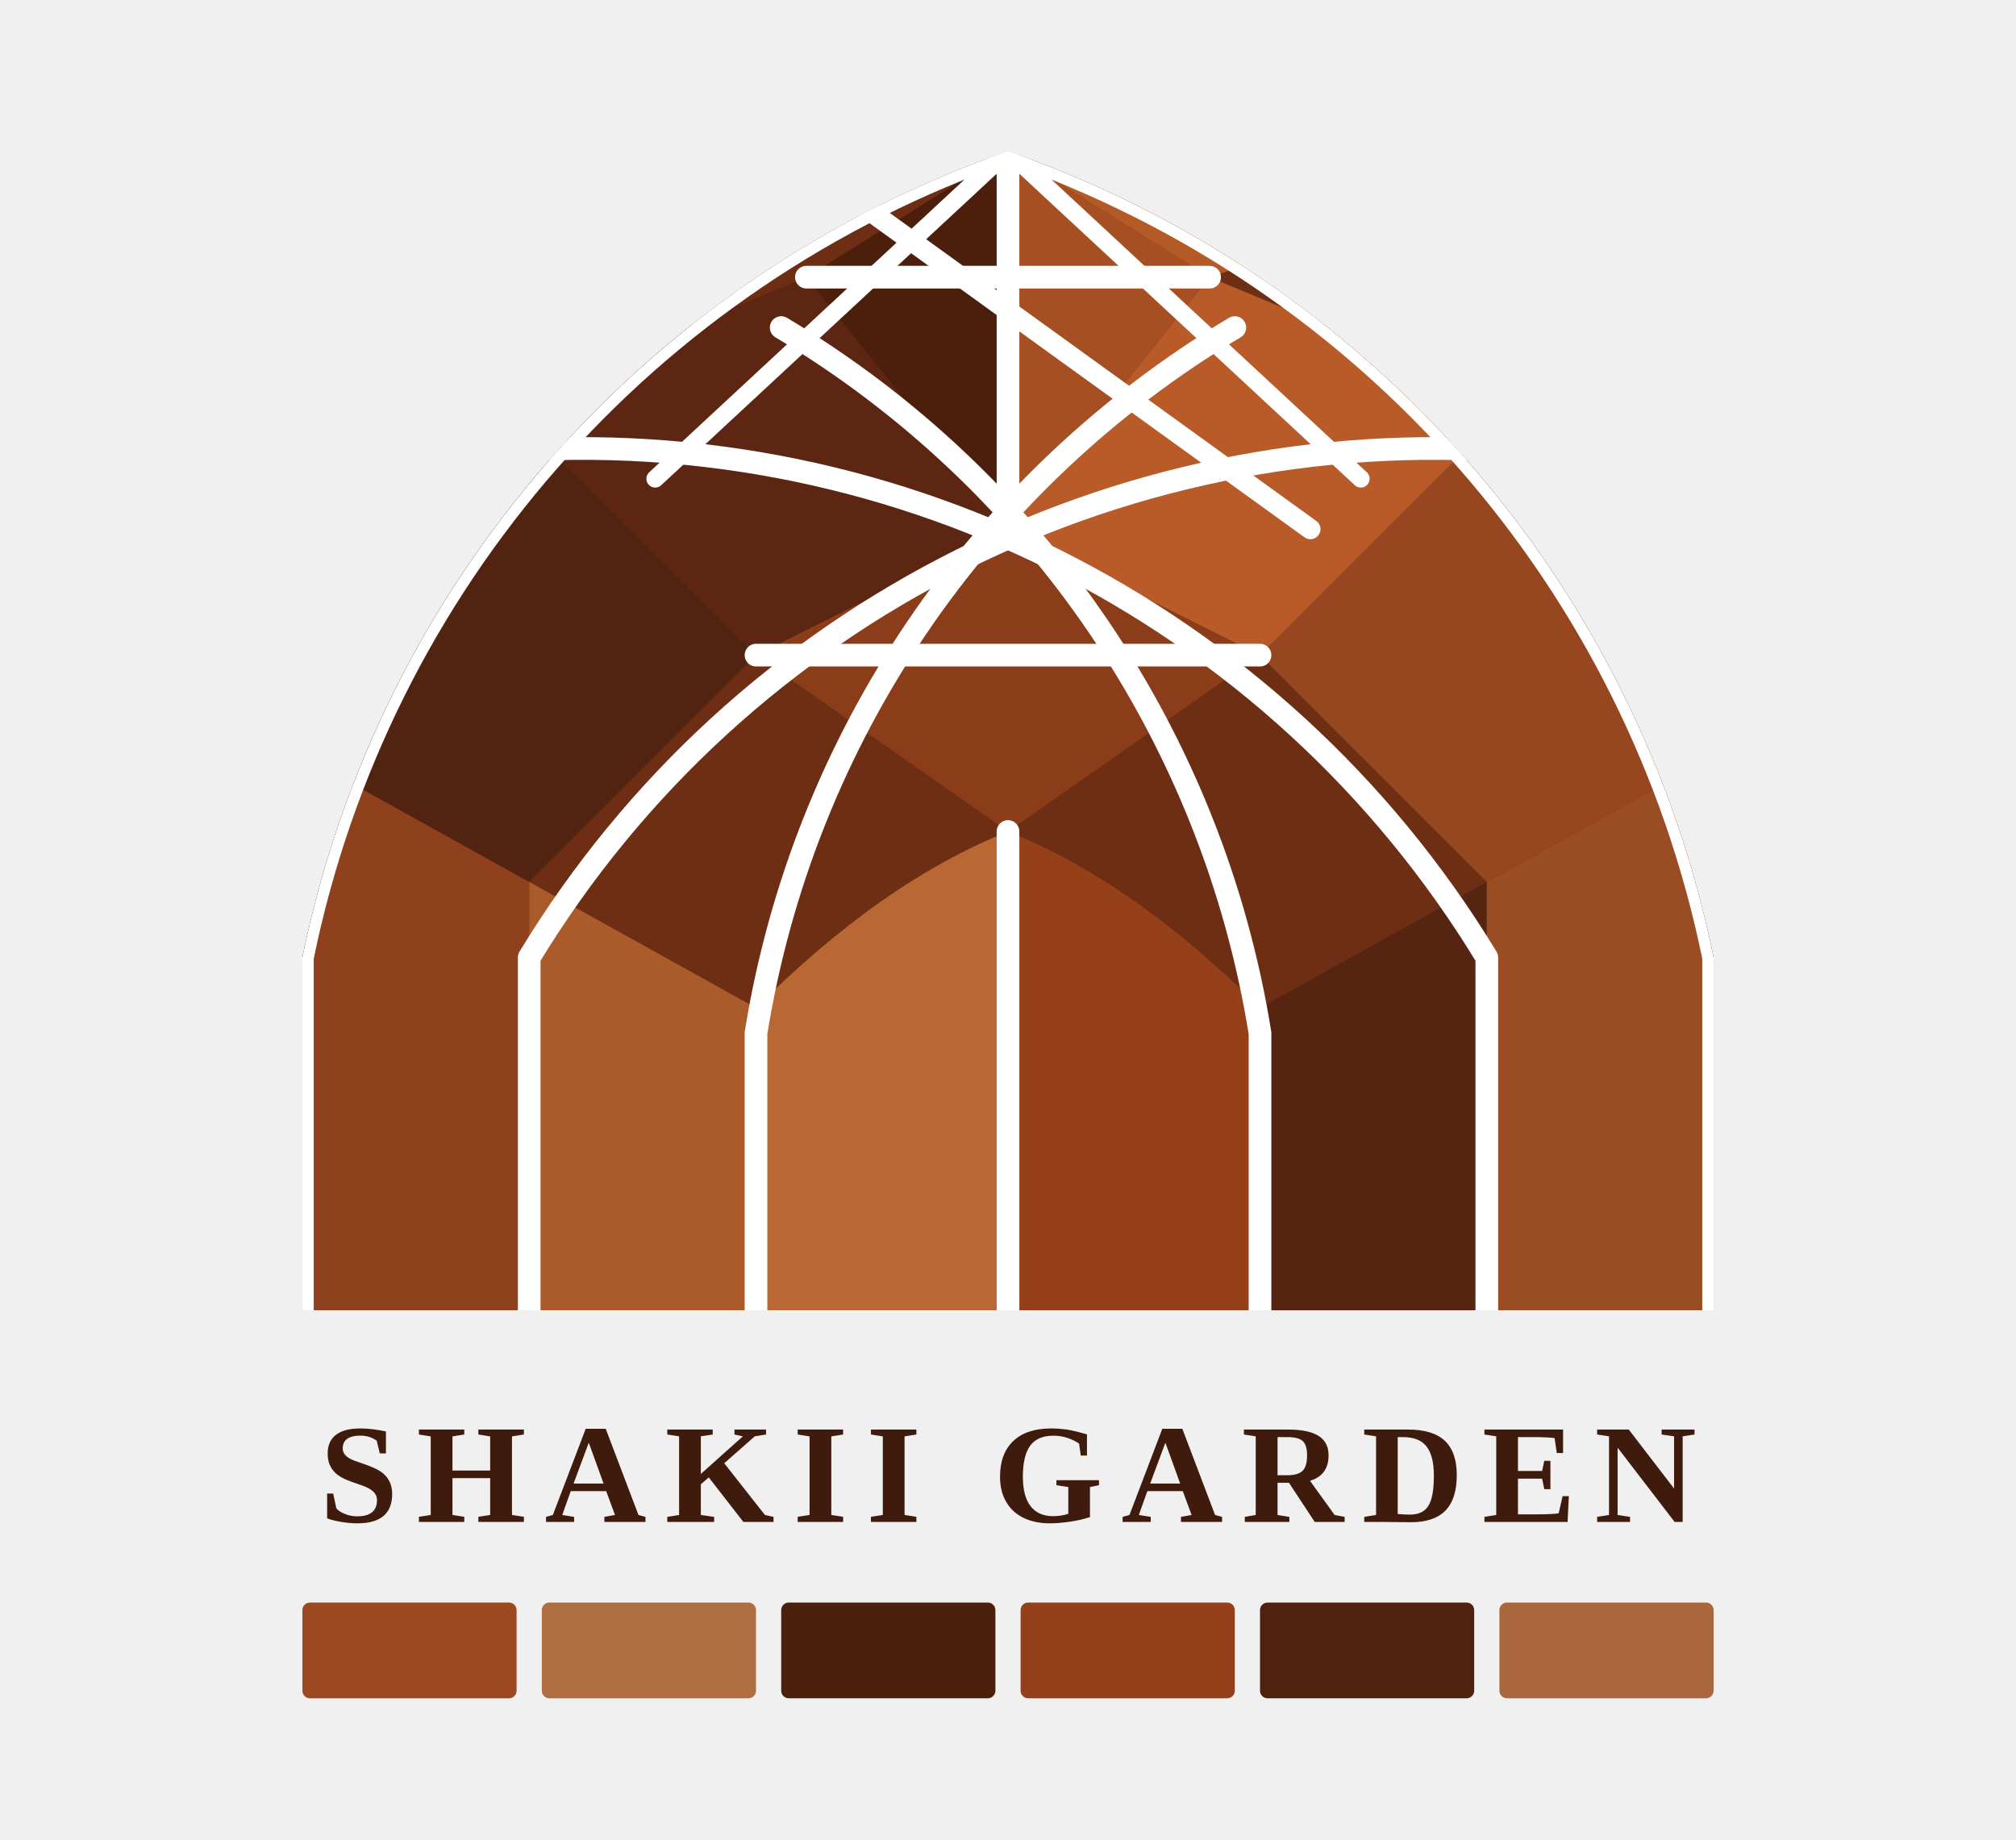
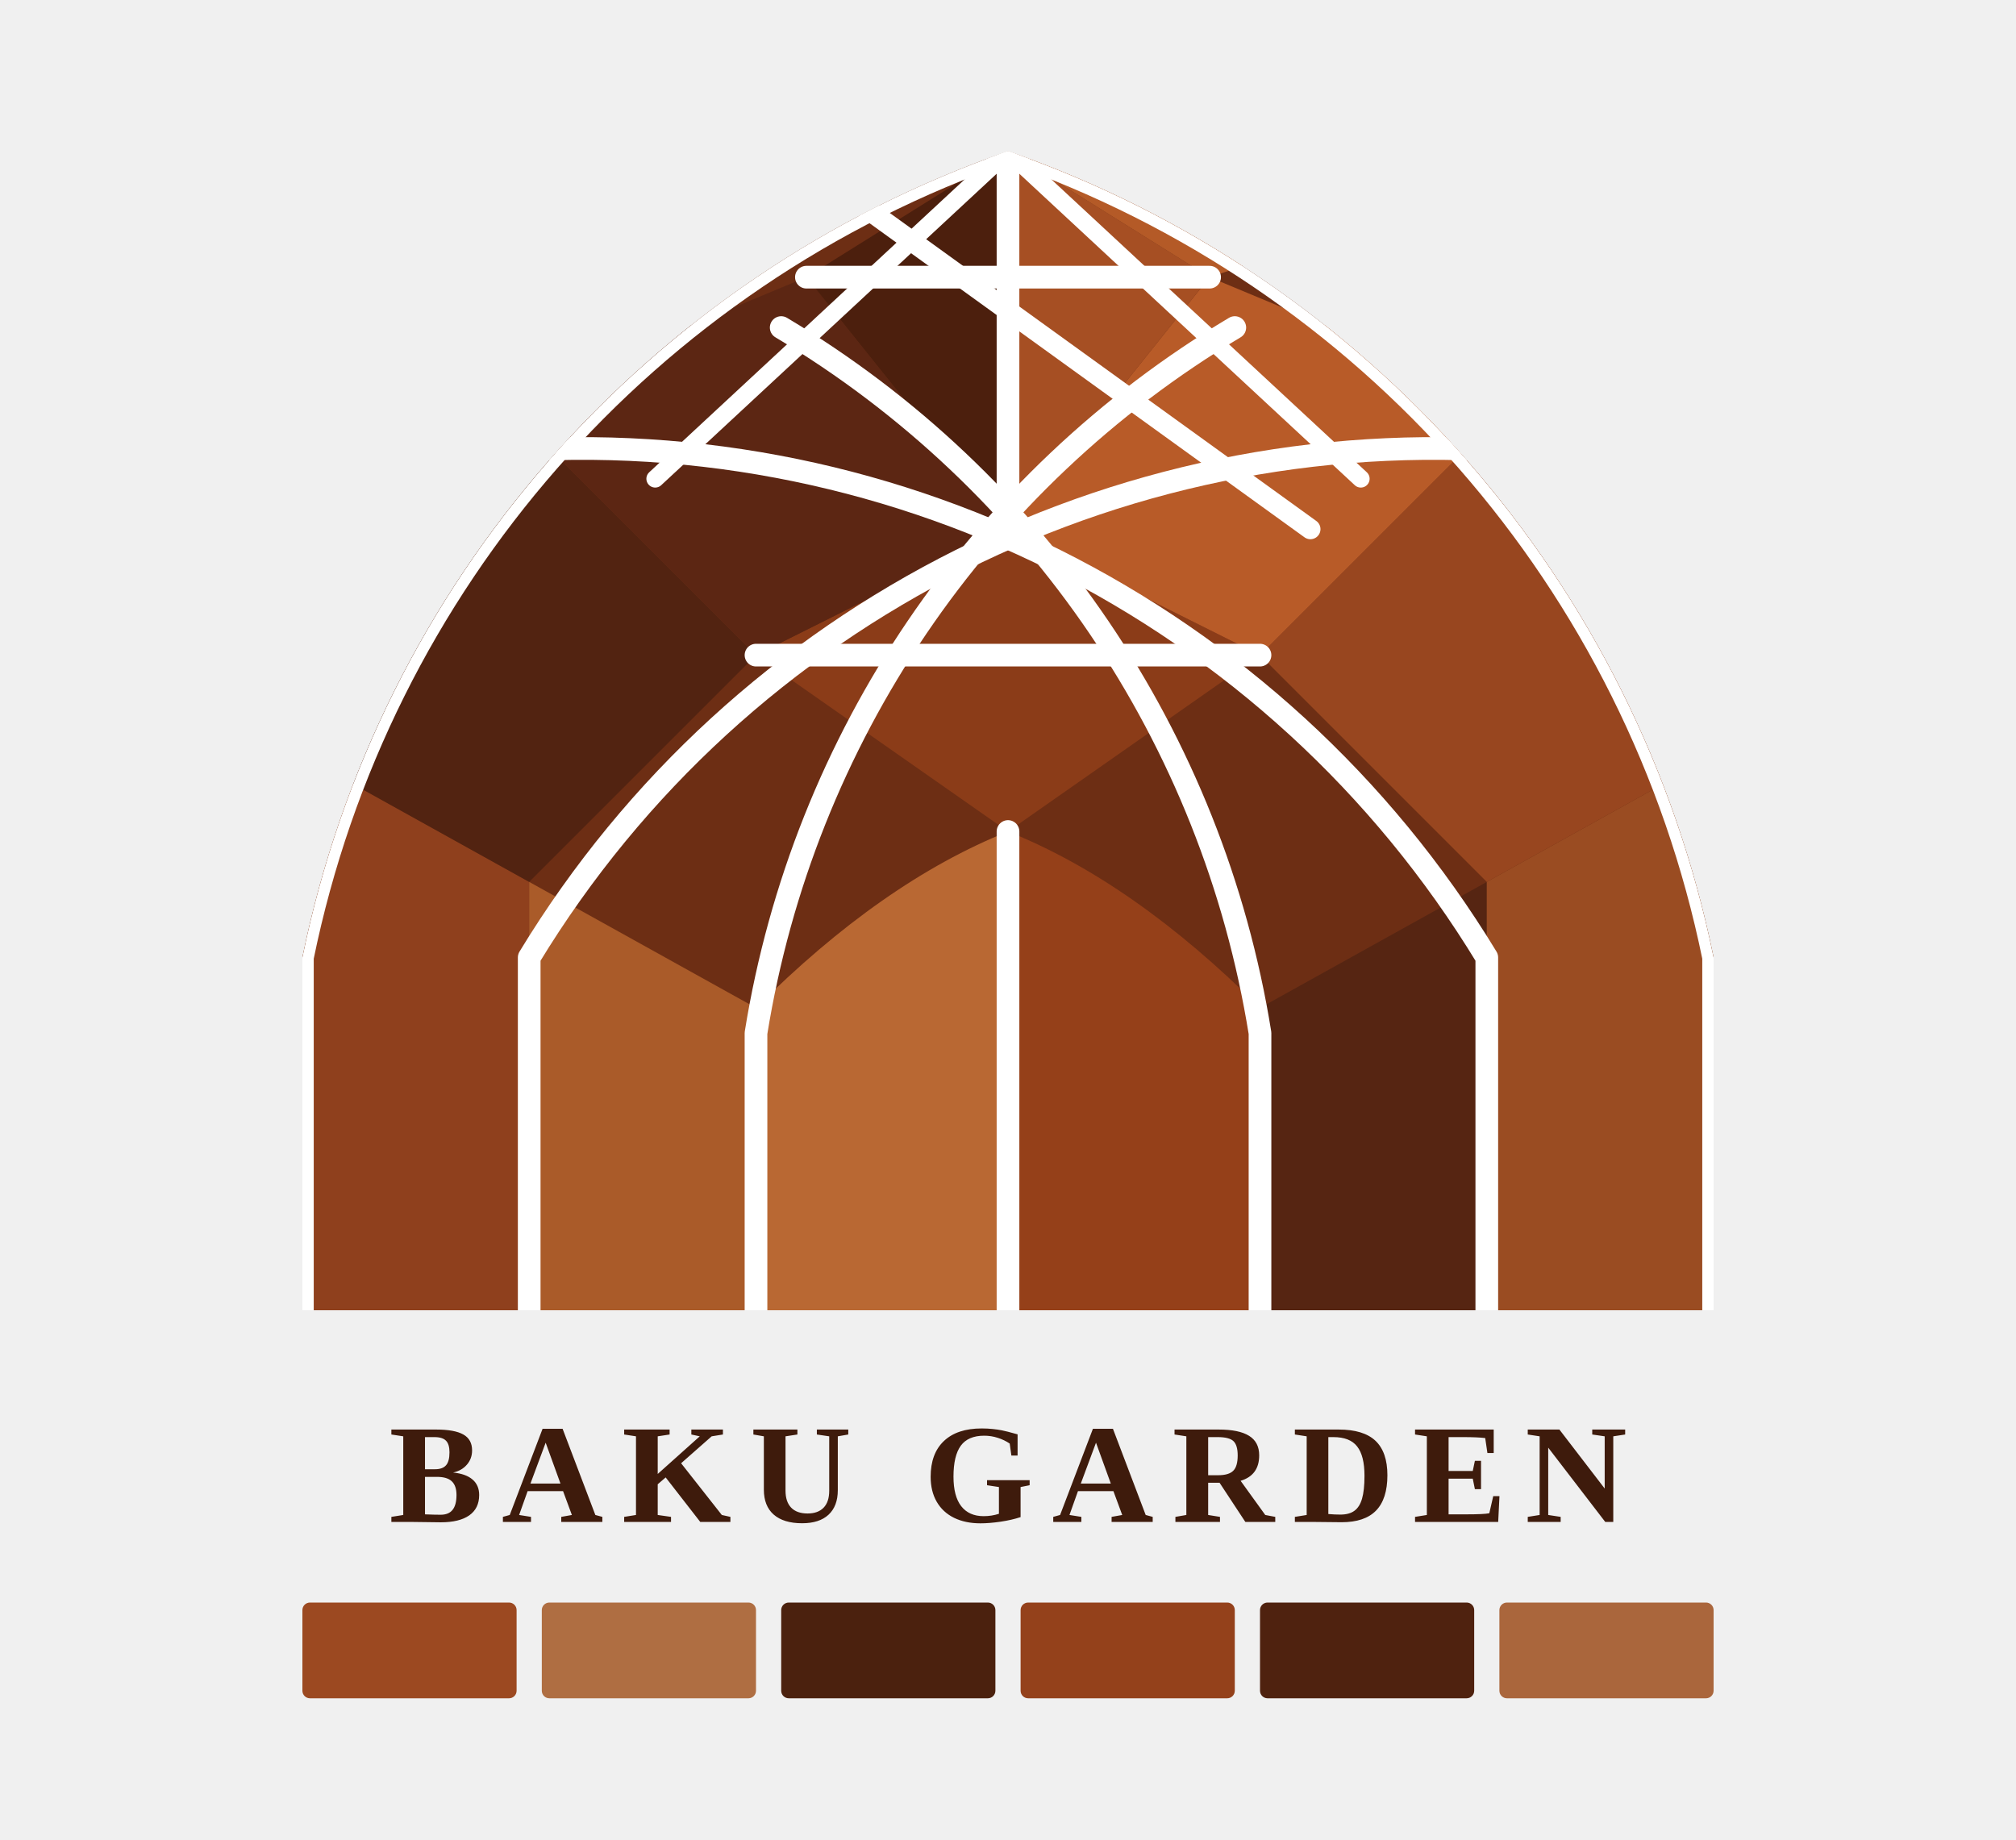
- <svg xmlns="http://www.w3.org/2000/svg" viewBox="0 0 400 365" width="100%" height="100%" role="img" aria-label="SHAKII GARDEN">
+ <svg xmlns="http://www.w3.org/2000/svg" viewBox="0 0 400 365" width="100%" height="100%" role="img" aria-label="BAKU GARDEN">
  <defs>
    <clipPath id="shakiiArchClip">
      <path d="M 60,260 L 60,190 A 215 215 0 0 1 200,30 A 215 215 0 0 1 340,190 L 340,260 Z" />
    </clipPath>
  </defs>
  <g clip-path="url(#shakiiArchClip)">
    <rect x="40" y="20" width="320" height="250" fill="#6d2e14" />
    <path d="M 60,150 L 105,175 L 105,260 L 60,260 Z" fill="#8f401d" />
    <path d="M 105,175 L 150,200 L 150,260 L 105,260 Z" fill="#aa5b29" />
    <path d="M 150,200 Q 175,175 200,165 L 200,260 L 150,260 Z" fill="#b96833" />
    <path d="M 200,165 Q 225,175 250,200 L 250,260 L 200,260 Z" fill="#954019" />
    <path d="M 250,200 L 295,175 L 295,260 L 250,260 Z" fill="#562512" />
    <path d="M 295,175 L 340,150 L 340,260 L 295,260 Z" fill="#9a4c22" />
    <path d="M 60,150 L 105,175 L 150,130 L 100,80 Z" fill="#522311" />
    <path d="M 340,150 L 295,175 L 250,130 L 300,80 Z" fill="#98461f" />
    <polygon points="200,165 150,130 200,105 250,130" fill="#8b3c18" />
    <polygon points="150,130 200,105 160,55 100,80" fill="#5c2613" />
    <polygon points="250,130 200,105 240,55 300,80" fill="#b85b28" />
    <polygon points="200,30 160,55 200,105" fill="#4c1f0d" />
    <polygon points="200,30 240,55 200,105" fill="#a64f23" />
    <polygon points="200,30 240,55 270,45" fill="#b45a27" />
    <g fill="none" stroke="#ffffff" stroke-width="4.5" stroke-linecap="round" stroke-linejoin="round">
      <path d="M 60,260 L 60,190 A 215 215 0 0 1 200,30 A 215 215 0 0 1 340,190 L 340,260" />
      <path d="M 105,260 L 105,190 A 210 210 0 0 1 305,90" />
      <path d="M 295,260 L 295,190 A 210 210 0 0 0 95,90" />
      <path d="M 150,260 L 150,205 A 200 200 0 0 1 245,65" />
      <path d="M 250,260 L 250,205 A 200 200 0 0 0 155,65" />
      <line x1="200" y1="165" x2="200" y2="260" />
      <line x1="200" y1="30" x2="200" y2="105" />
      <line x1="160" y1="55" x2="240" y2="55" />
      <line x1="150" y1="130" x2="250" y2="130" />
      <line x1="170" y1="40" x2="260" y2="105" stroke-width="4" />
      <line x1="200" y1="30" x2="270" y2="95" stroke-width="3.5" />
      <line x1="200" y1="30" x2="130" y2="95" stroke-width="3.5" />
    </g>
  </g>
-   <text x="200" y="302" text-anchor="middle" font-family="'Playfair Display', 'Bodoni MT', 'Times New Roman', serif" font-size="28" font-weight="700" letter-spacing="0.13em" fill="#3e1b0c">SHAKII GARDEN</text>
+   <text x="200" y="302" text-anchor="middle" font-family="'Playfair Display', 'Bodoni MT', 'Times New Roman', serif" font-size="28" font-weight="700" letter-spacing="0.13em" fill="#3e1b0c">BAKU GARDEN</text>
  <g id="shakiiColorBlocks">
    <rect x="60" y="318" width="42.5" height="19" rx="1.5" fill="#9c4921" />
    <rect x="107.5" y="318" width="42.5" height="19" rx="1.5" fill="#af6e42" />
    <rect x="155" y="318" width="42.5" height="19" rx="1.5" fill="#4b210e" />
    <rect x="202.5" y="318" width="42.5" height="19" rx="1.5" fill="#94411b" />
    <rect x="250" y="318" width="42.5" height="19" rx="1.5" fill="#4f220f" />
    <rect x="297.5" y="318" width="42.5" height="19" rx="1.5" fill="#aa663c" />
  </g>
</svg>
